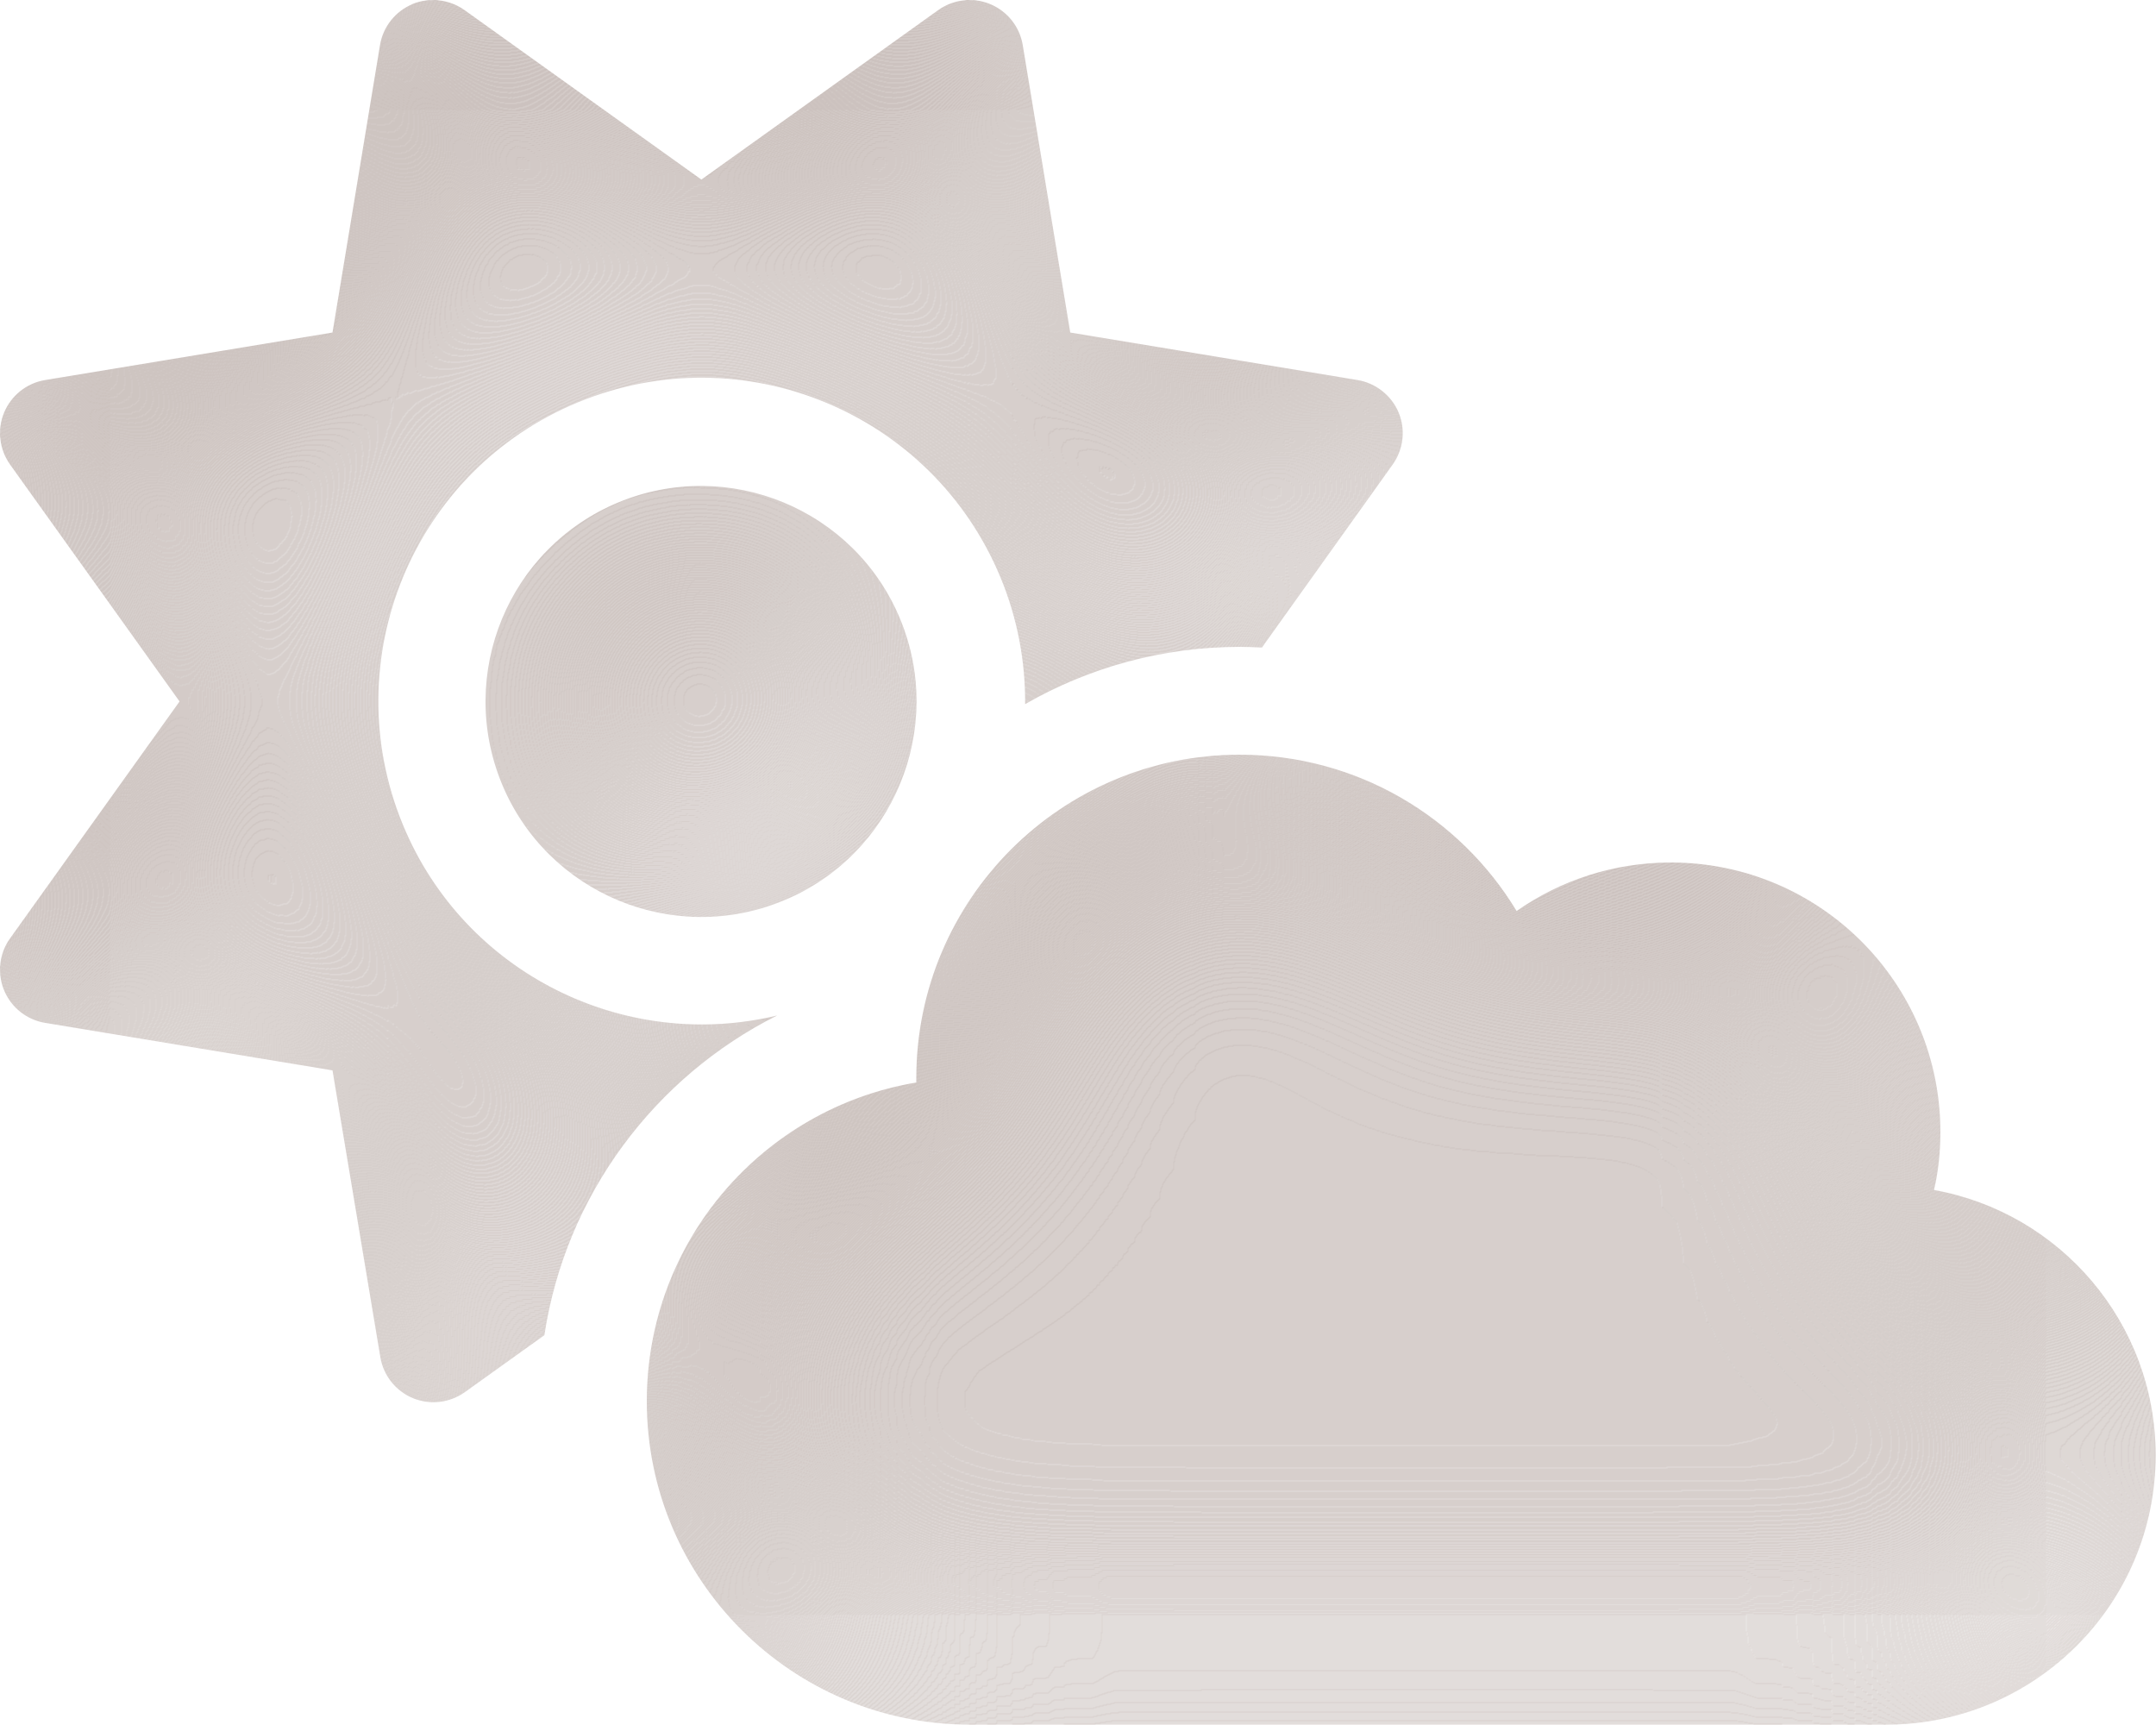
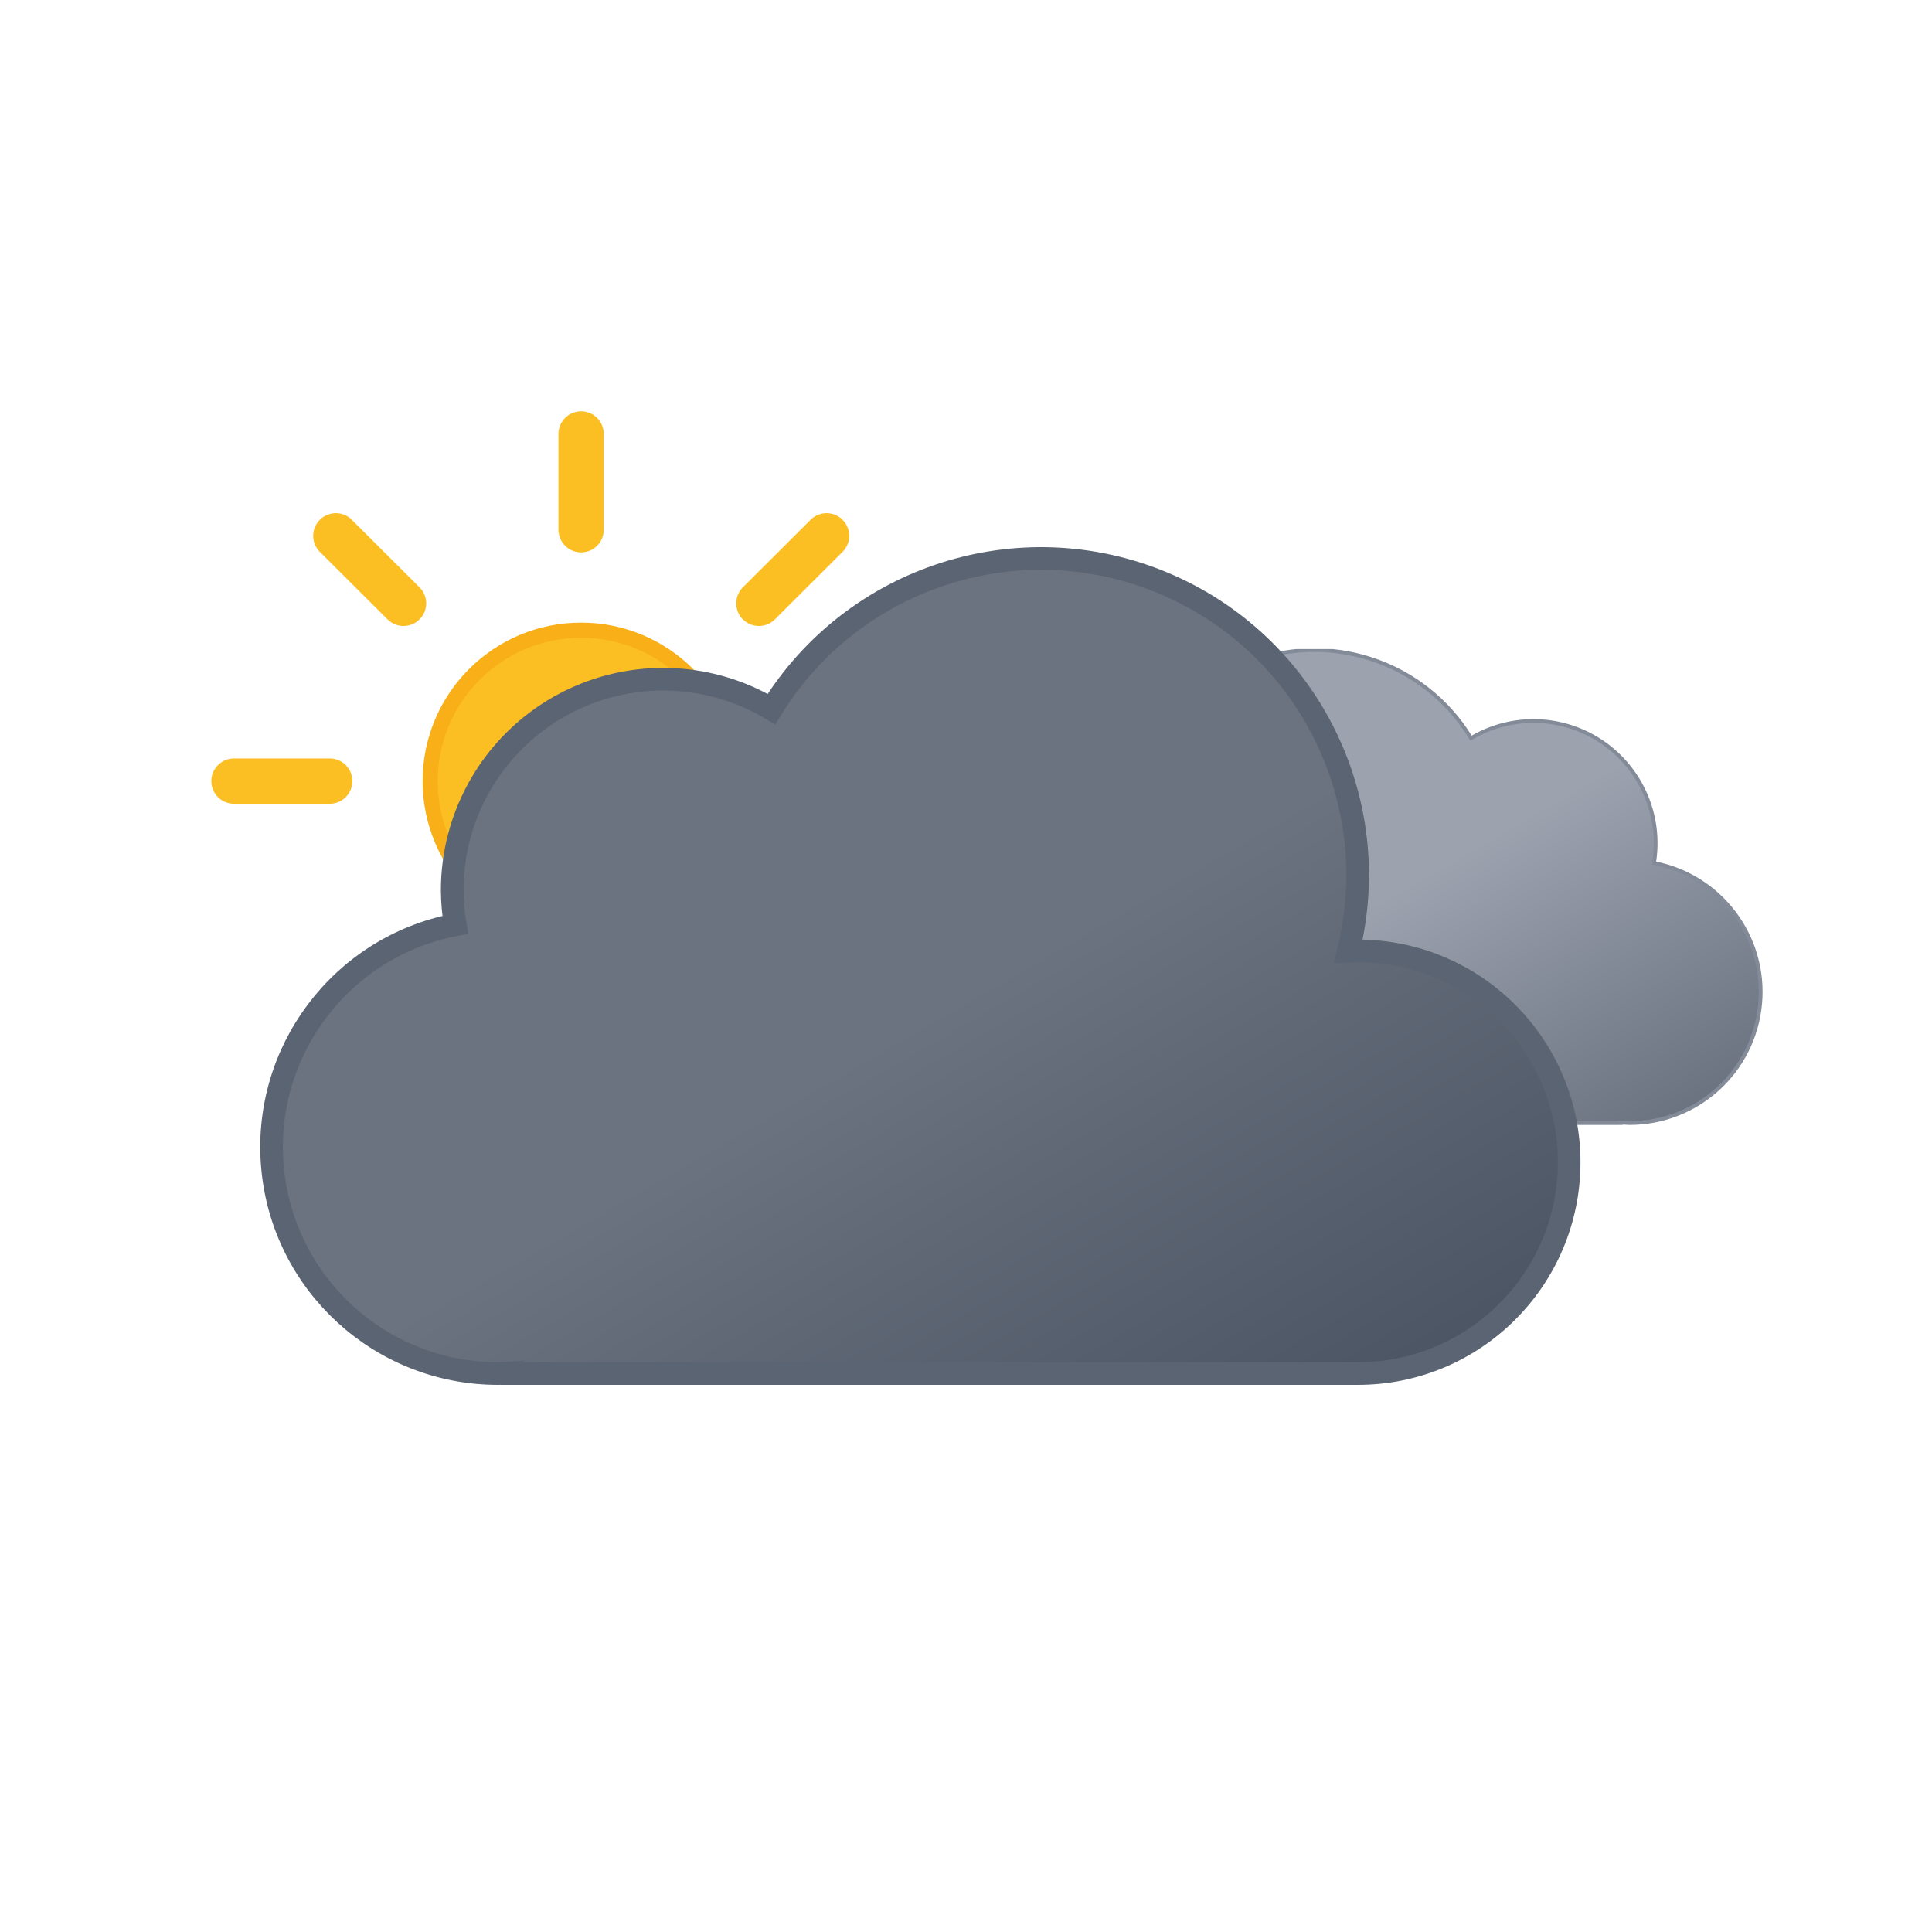
- <svg xmlns="http://www.w3.org/2000/svg" fill="hsl(200, 100%, 20%)" viewBox="0 0 640 512" version="1.1" id="svg32993" xml:space="preserve">
-   <defs id="defs32997">
-     <filter style="color-interpolation-filters:sRGB;" id="filter2744" x="-0.373" y="-0.533" width="1.756" height="2.08">
-       <feColorMatrix values="0 0 0 0 0 0 0 0 0 0 0 0 0 0 0 0.21 0.72 0.07 0 0" result="result1" id="feColorMatrix2716" />
-       <feColorMatrix values="1 0 0 0 0 0 1 0 0 0 0 0 1 0 0 0 0 0 2 0" result="result9" id="feColorMatrix2718" />
-       <feComposite in2="result9" in="SourceGraphic" operator="in" result="result4" id="feComposite2720" />
-       <feFlood result="result2" flood-color="rgb(0,0,0)" id="feFlood2722" />
-       <feComposite in2="result9" operator="in" result="result10" id="feComposite2724" />
-       <feComposite in2="result4" operator="atop" id="feComposite2726" />
-       <feGaussianBlur stdDeviation="96.514" result="result8" id="feGaussianBlur2728" />
-       <feOffset dx="3" dy="3" result="result3" in="result8" id="feOffset2730" />
-       <feFlood flood-opacity="1" flood-color="rgb(219,173,62)" result="result5" id="feFlood2732" />
-       <feMerge result="result6" id="feMerge2740">
-         <feMergeNode in="result5" id="feMergeNode2734" />
-         <feMergeNode in="result3" id="feMergeNode2736" />
-         <feMergeNode in="result4" id="feMergeNode2738" />
-       </feMerge>
-       <feComposite in2="SourceGraphic" operator="in" result="fbSourceGraphic" id="feComposite2742" />
-       <feColorMatrix result="fbSourceGraphicAlpha" in="fbSourceGraphic" values="0 0 0 -1 0 0 0 0 -1 0 0 0 0 -1 0 0 0 0 1 0" id="feColorMatrix2754" />
-       <feOffset id="feOffset2756" dy="3" dx="3" in="fbSourceGraphic" />
-       <feGaussianBlur id="feGaussianBlur2758" stdDeviation="3" result="blur" />
-       <feFlood id="feFlood2760" flood-color="rgb(0,0,0)" flood-opacity="1" result="flood" />
-       <feComposite in2="fbSourceGraphic" id="feComposite2762" in="flood" operator="in" result="composite" />
-       <feBlend in2="composite" id="feBlend2764" in="blur" mode="normal" />
-     </filter>
-     <filter style="color-interpolation-filters:sRGB;" id="filter1976" x="-0.026" y="-0.038" width="1.052" height="1.075">
-       <feColorMatrix type="saturate" in="SourceGraphic" result="result1" id="feColorMatrix1966" values="0.489" />
-       <feGaussianBlur stdDeviation="34.594" in="SourceAlpha" id="feGaussianBlur1968" />
-       <feSpecularLighting specularExponent="8" specularConstant="3.915" surfaceScale="3.285" id="feSpecularLighting1972">
-         <feDistantLight azimuth="58" elevation="17" id="feDistantLight1970" />
-       </feSpecularLighting>
-       <feComposite in2="result1" operator="atop" id="feComposite1974" />
-     </filter>
+ <svg xmlns="http://www.w3.org/2000/svg" xmlns:xlink="http://www.w3.org/1999/xlink" viewBox="0 0 512 512">
+   <defs>
+     <linearGradient id="a" x1="52.74" y1="9.62" x2="133.36" y2="149.27" gradientUnits="userSpaceOnUse">
+       <stop offset="0" stop-color="#9ca3af" />
+       <stop offset="0.45" stop-color="#9ca3af" />
+       <stop offset="1" stop-color="#6b7280" />
+     </linearGradient>
+     <linearGradient id="b" x1="99.45" y1="30.68" x2="232.64" y2="261.37" gradientUnits="userSpaceOnUse">
+       <stop offset="0" stop-color="#6b7280" />
+       <stop offset="0.45" stop-color="#6b7280" />
+       <stop offset="1" stop-color="#4b5563" />
+     </linearGradient>
+     <linearGradient id="c" x1="78" y1="63.35" x2="118" y2="132.65" gradientUnits="userSpaceOnUse">
+       <stop offset="0" stop-color="#fbbf24" />
+       <stop offset="0.45" stop-color="#fbbf24" />
+       <stop offset="1" stop-color="#f59e0b" />
+     </linearGradient>
+     <linearGradient id="d" x1="1192.2" y1="817.56" x2="1201.66" y2="842.2" gradientTransform="translate(-1112.02 -270.42) rotate(-9)" gradientUnits="userSpaceOnUse">
+       <stop offset="0" stop-color="#0b65ed" />
+       <stop offset="0.45" stop-color="#0a5ad4" />
+       <stop offset="1" stop-color="#0950bc" />
+     </linearGradient>
+     <linearGradient id="e" x1="1247.51" y1="826.32" x2="1256.97" y2="850.96" xlink:href="#d" />
+     <linearGradient id="f" x1="1302.82" y1="835.08" x2="1312.28" y2="859.72" xlink:href="#d" />
+     <symbol id="h" viewBox="0 0 196 196">
+       <circle cx="98" cy="98" r="40" stroke="#f8af18" stroke-miterlimit="10" stroke-width="4" fill="url(#c)" />
+       <path d="M98,31.38V6m0,184V164.62M145.11,50.89,163.05,33M33,163.05l17.94-17.94m0-94.22L33,33m130.1,130.1-17.94-17.94M6,98H31.38M190,98H164.62" fill="none" stroke="#fbbf24" stroke-linecap="round" stroke-miterlimit="10" stroke-width="12">
+         <animateTransform attributeName="transform" additive="sum" type="rotate" values="0 98 98; 45 98 98" dur="6s" repeatCount="indefinite" />
+       </path>
+     </symbol>
+     <symbol id="j" viewBox="0 0 200.26 126.12">
+       <path d="M.5,93.18a32.44,32.44,0,0,0,32.44,32.44H162.69v-.12c.77,0,1.53.12,2.31.12a34.75,34.75,0,0,0,6.49-68.89A32.38,32.38,0,0,0,123,23.62,48.58,48.58,0,0,0,34.4,60.81c-.49,0-1-.07-1.46-.07A32.44,32.44,0,0,0,.5,93.18Z" stroke="#848b98" stroke-miterlimit="10" fill="url(#a)" />
+     </symbol>
+     <symbol id="k" viewBox="0 0 350 222">
+       <path d="M291,107c-.85,0-1.68.09-2.53.13A83.9,83.9,0,0,0,135.6,42.92,55.91,55.91,0,0,0,51,91a56.56,56.56,0,0,0,.8,9.08A60,60,0,0,0,63,219c1.35,0,2.67-.11,4-.2v.2H291a56,56,0,0,0,0-112Z" stroke="#5b6472" stroke-miterlimit="10" stroke-width="6" fill="url(#b)" />
+     </symbol>
+     <symbol id="i" viewBox="0 0 398 222" overflow="visible">
+       <use width="200.26" height="126.12" transform="translate(198 27)" xlink:href="#j">
+         <animateTransform attributeName="transform" additive="sum" type="translate" values="-9 0; 9 0; -9 0" dur="6s" repeatCount="indefinite" />
+       </use>
+       <use width="350" height="222" xlink:href="#k">
+         <animateTransform attributeName="transform" additive="sum" type="translate" values="-18 0; 18 0; -18 0" dur="6s" repeatCount="indefinite" />
+       </use>
+     </symbol>
+     <symbol id="g" viewBox="0 0 410.84 258" overflow="visible">
+       <use width="196" height="196" xlink:href="#h" />
+       <use width="398" height="222" transform="translate(12.84 36)" xlink:href="#i" />
+     </symbol>
  </defs>
-   <path d="m 122.4,1.2 c 5.2,-2.1 11,-1.4 15.5,1.8 L 208.2,53.3 278.5,3 c 4.5,-3.2 10.3,-3.9 15.4,-1.8 5.1,2.1 8.8,6.7 9.7,12.2 l 14.1,85.3 85.3,14.1 c 5.4,0.9 10.1,4.6 12.2,9.7 2.1,5.1 1.4,10.9 -1.8,15.4 l -38.8,54.3 c -2.2,-0.1 -4.3,-0.2 -6.5,-0.2 -23.2,0 -45,6.2 -63.8,17 0.1,-12.5 -2.2,-25.3 -7.3,-37.6 -20.3,-49 -76.4,-72.2 -125.4,-52 -49,20.2 -72.2,76.4 -52,125.4 18.3,44.3 66,67.5 111.1,56.6 -36.3,18.2 -62.8,53.3 -69.1,94.9 L 138,413.2 c -4.5,3.2 -10.3,3.9 -15.4,1.8 -5.1,-2.1 -8.8,-6.7 -9.7,-12.2 L 98.7,317.7 13.4,303.6 C 7.9,302.7 3.3,299 1.2,293.9 -0.9,288.8 -0.2,282.9 3,278.5 L 53.3,208.2 3,137.9 c -3.2,-4.5 -3.9,-10.3 -1.8,-15.4 2.1,-5.1 6.7,-8.8 12.2,-9.7 L 98.7,98.7 112.8,13.4 c 0.9,-5.5 4.6,-10.1 9.7,-12.2 z M 149,232.7 c -13.5,-32.7 2,-70.1 34.6,-83.6 32.6,-13.5 70.1,2 83.6,34.6 13.5,32.6 -2,70.1 -34.6,83.6 -32.6,13.5 -70.1,-2 -83.6,-34.6 z m 490.9,199.2 c 0,44.2 -35.8,80 -80,80 H 288 c -53,0 -96,-43 -96,-96 0,-47.6 34.6,-87 80,-94.6 V 320 c 0,-53 43,-96 96,-96 34.9,0 65.4,18.6 82.2,46.4 13,-9.1 28.8,-14.4 45.8,-14.4 44.2,0 80,35.8 80,80 0,5.9 -0.6,11.7 -1.9,17.2 37.4,6.7 65.8,39.4 65.8,78.7 z" id="path32991" style="display:inline;fill:#966452;fill-opacity:1;filter:url(#filter1976)" />
+   <use width="410.84" height="258" transform="translate(56 109)" xlink:href="#g" />
+   <path d="M200,376a8,8,0,0,1-8-8V356a8,8,0,0,1,16,0v12A8,8,0,0,1,200,376Z" stroke="#0a5ad4" stroke-miterlimit="10" fill="url(#d)" opacity="0">
+     <animateTransform id="x1" attributeName="transform" additive="sum" type="translate" values="0 -32; 0 -32; 0 120;" begin="0s; x1.end+1s" dur="1s" keyTimes="0; .25; 1" />
+     <animate id="y1" attributeName="opacity" values="0; 1; 0" begin="0s; y1.end+1s" dur="1s" keyTimes="0; .25; 1" />
+   </path>
+   <path d="M256,376a8,8,0,0,1-8-8V356a8,8,0,0,1,16,0v12A8,8,0,0,1,256,376Z" stroke="#0a5ad4" stroke-miterlimit="10" fill="url(#e)" opacity="0">
+     <animateTransform id="x2" attributeName="transform" additive="sum" type="translate" values="0 -32; 0 -32; 0 120;" begin="1.34s; x2.end+1s" dur="1s" keyTimes="0; .25; 1" />
+     <animate id="y2" attributeName="opacity" values="0; 1; 0" begin="1.34s; y2.end+1s" dur="1s" keyTimes="0; .25; 1" />
+   </path>
+   <path d="M312,376a8,8,0,0,1-8-8V356a8,8,0,0,1,16,0v12A8,8,0,0,1,312,376Z" stroke="#0a5ad4" stroke-miterlimit="10" fill="url(#f)" opacity="0">
+     <animateTransform id="x3" attributeName="transform" additive="sum" type="translate" values="0 -32; 0 -32; 0 120;" begin=".67s; x3.end+1s" dur="1s" keyTimes="0; .25; 1" />
+     <animate id="y3" attributeName="opacity" values="0; 1; 0" begin=".67s; y3.end+1s" dur="1s" keyTimes="0; .25; 1" />
+   </path>
</svg>
